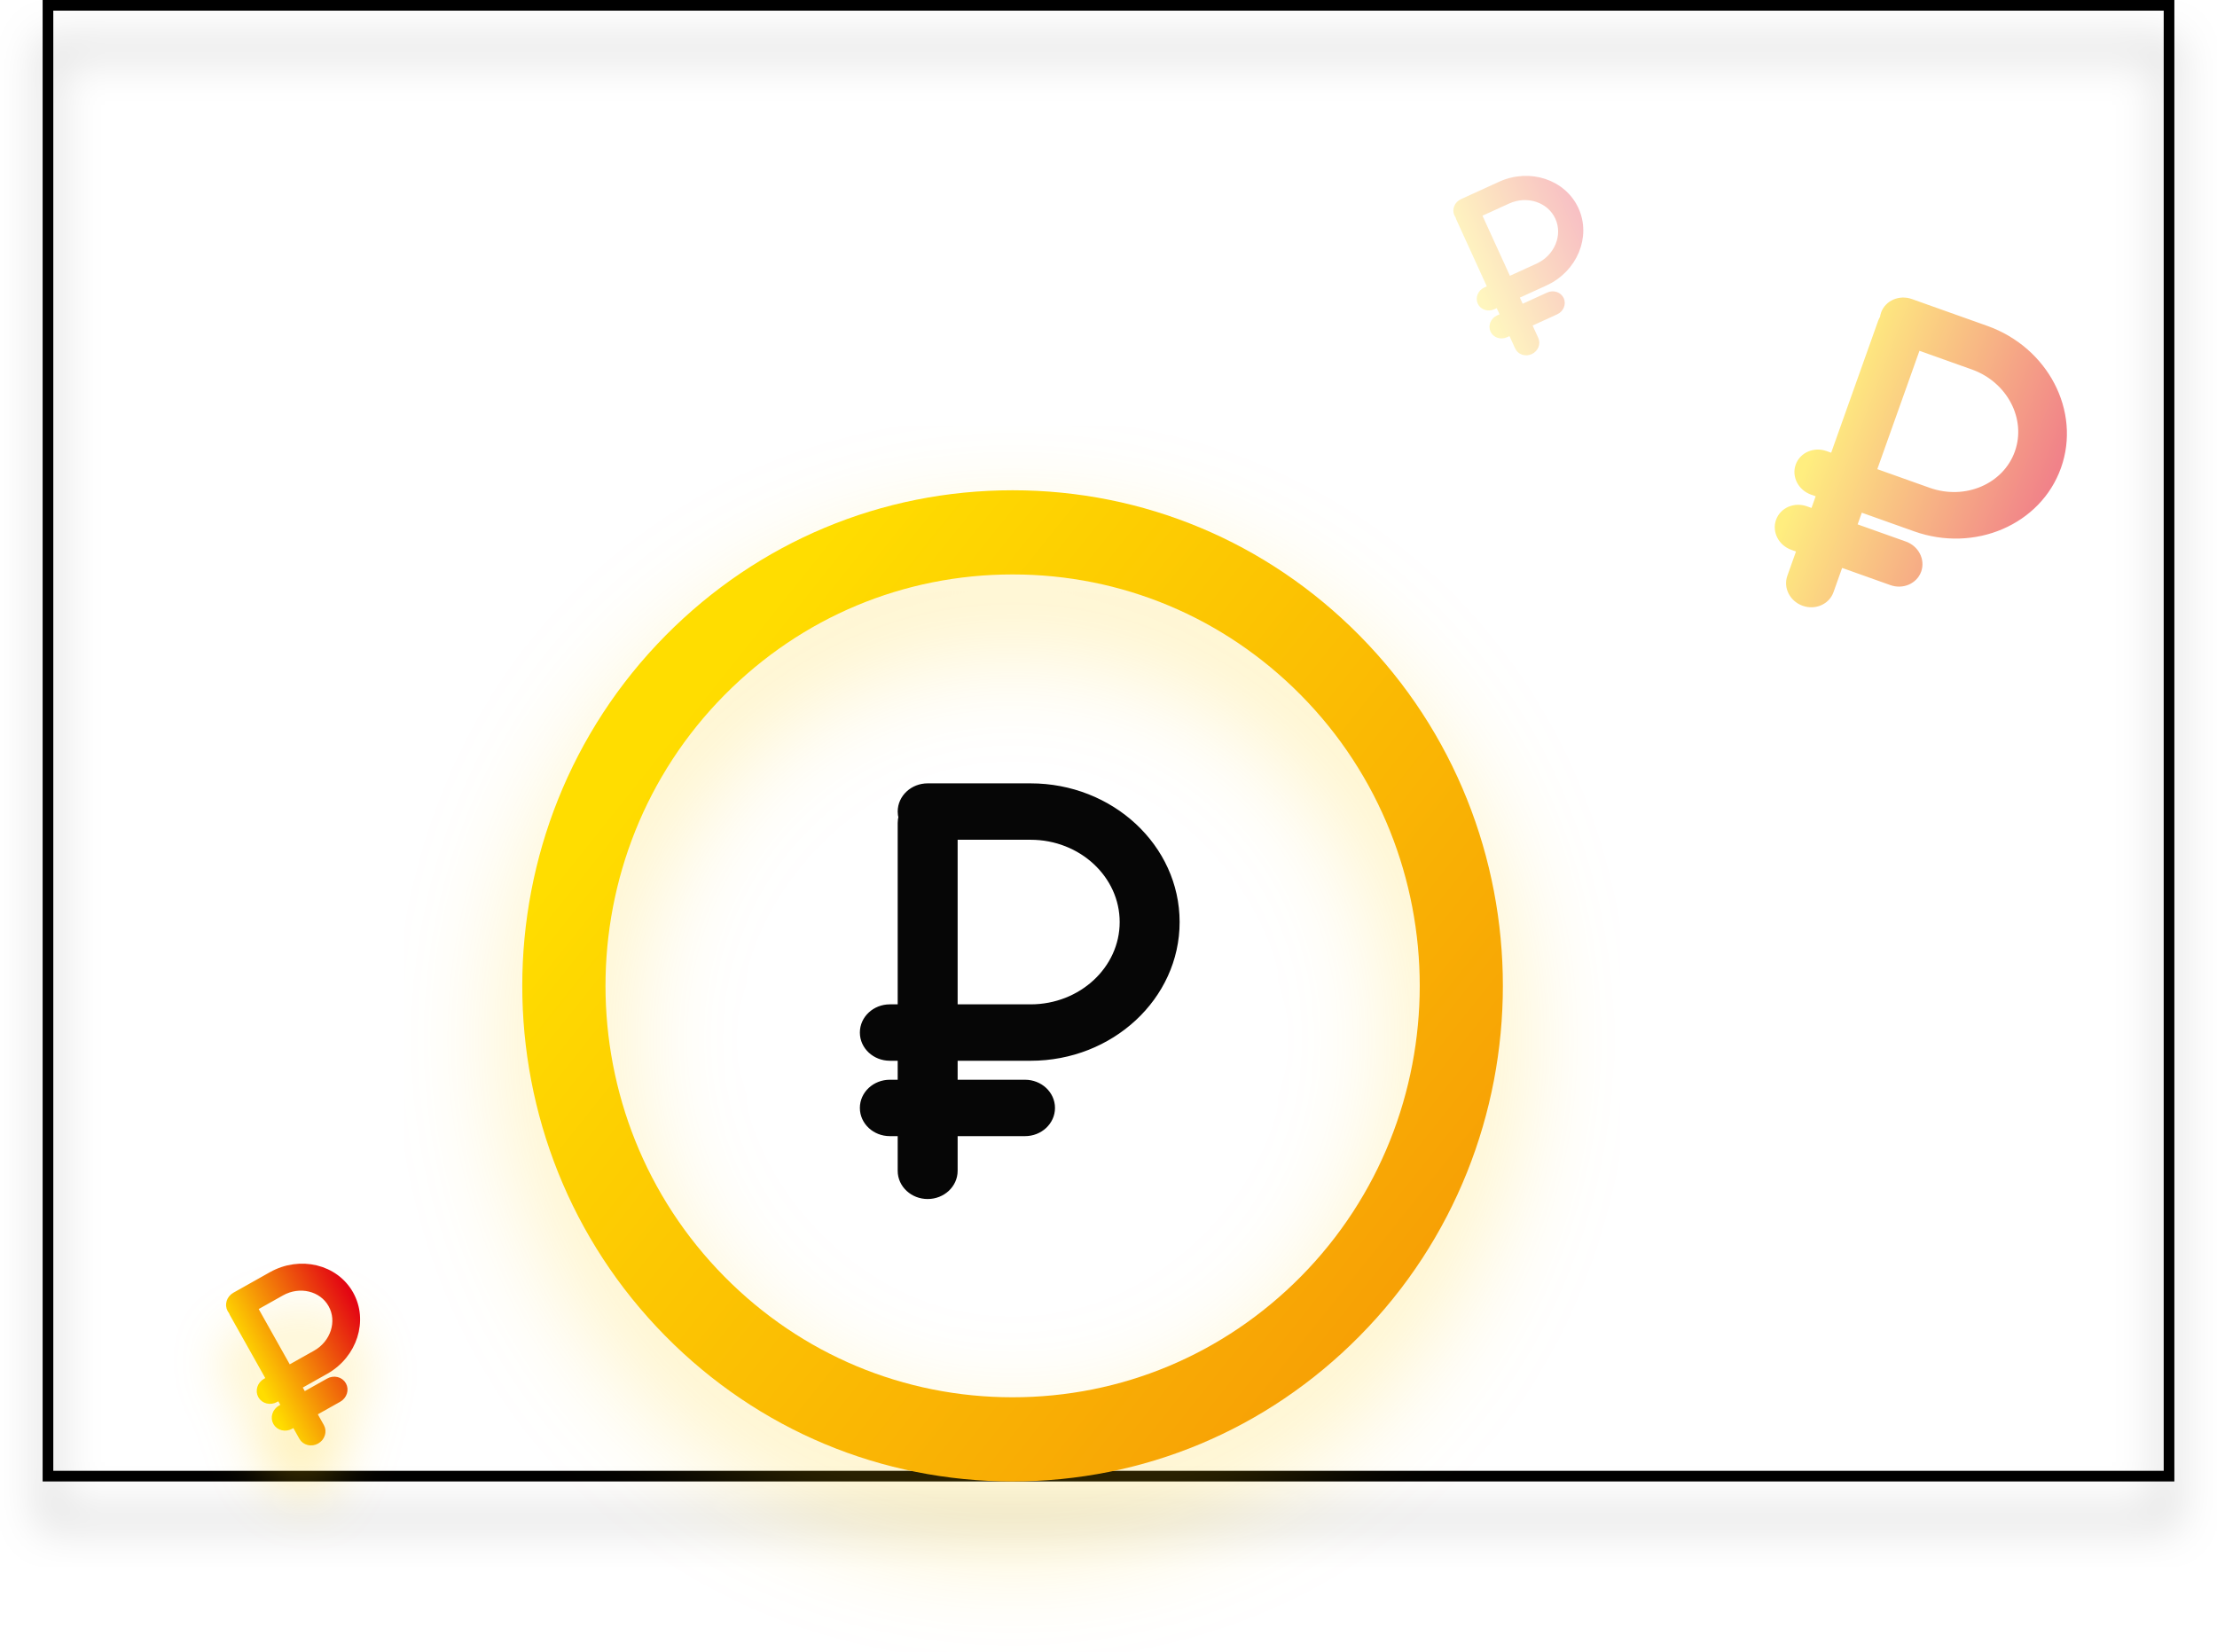
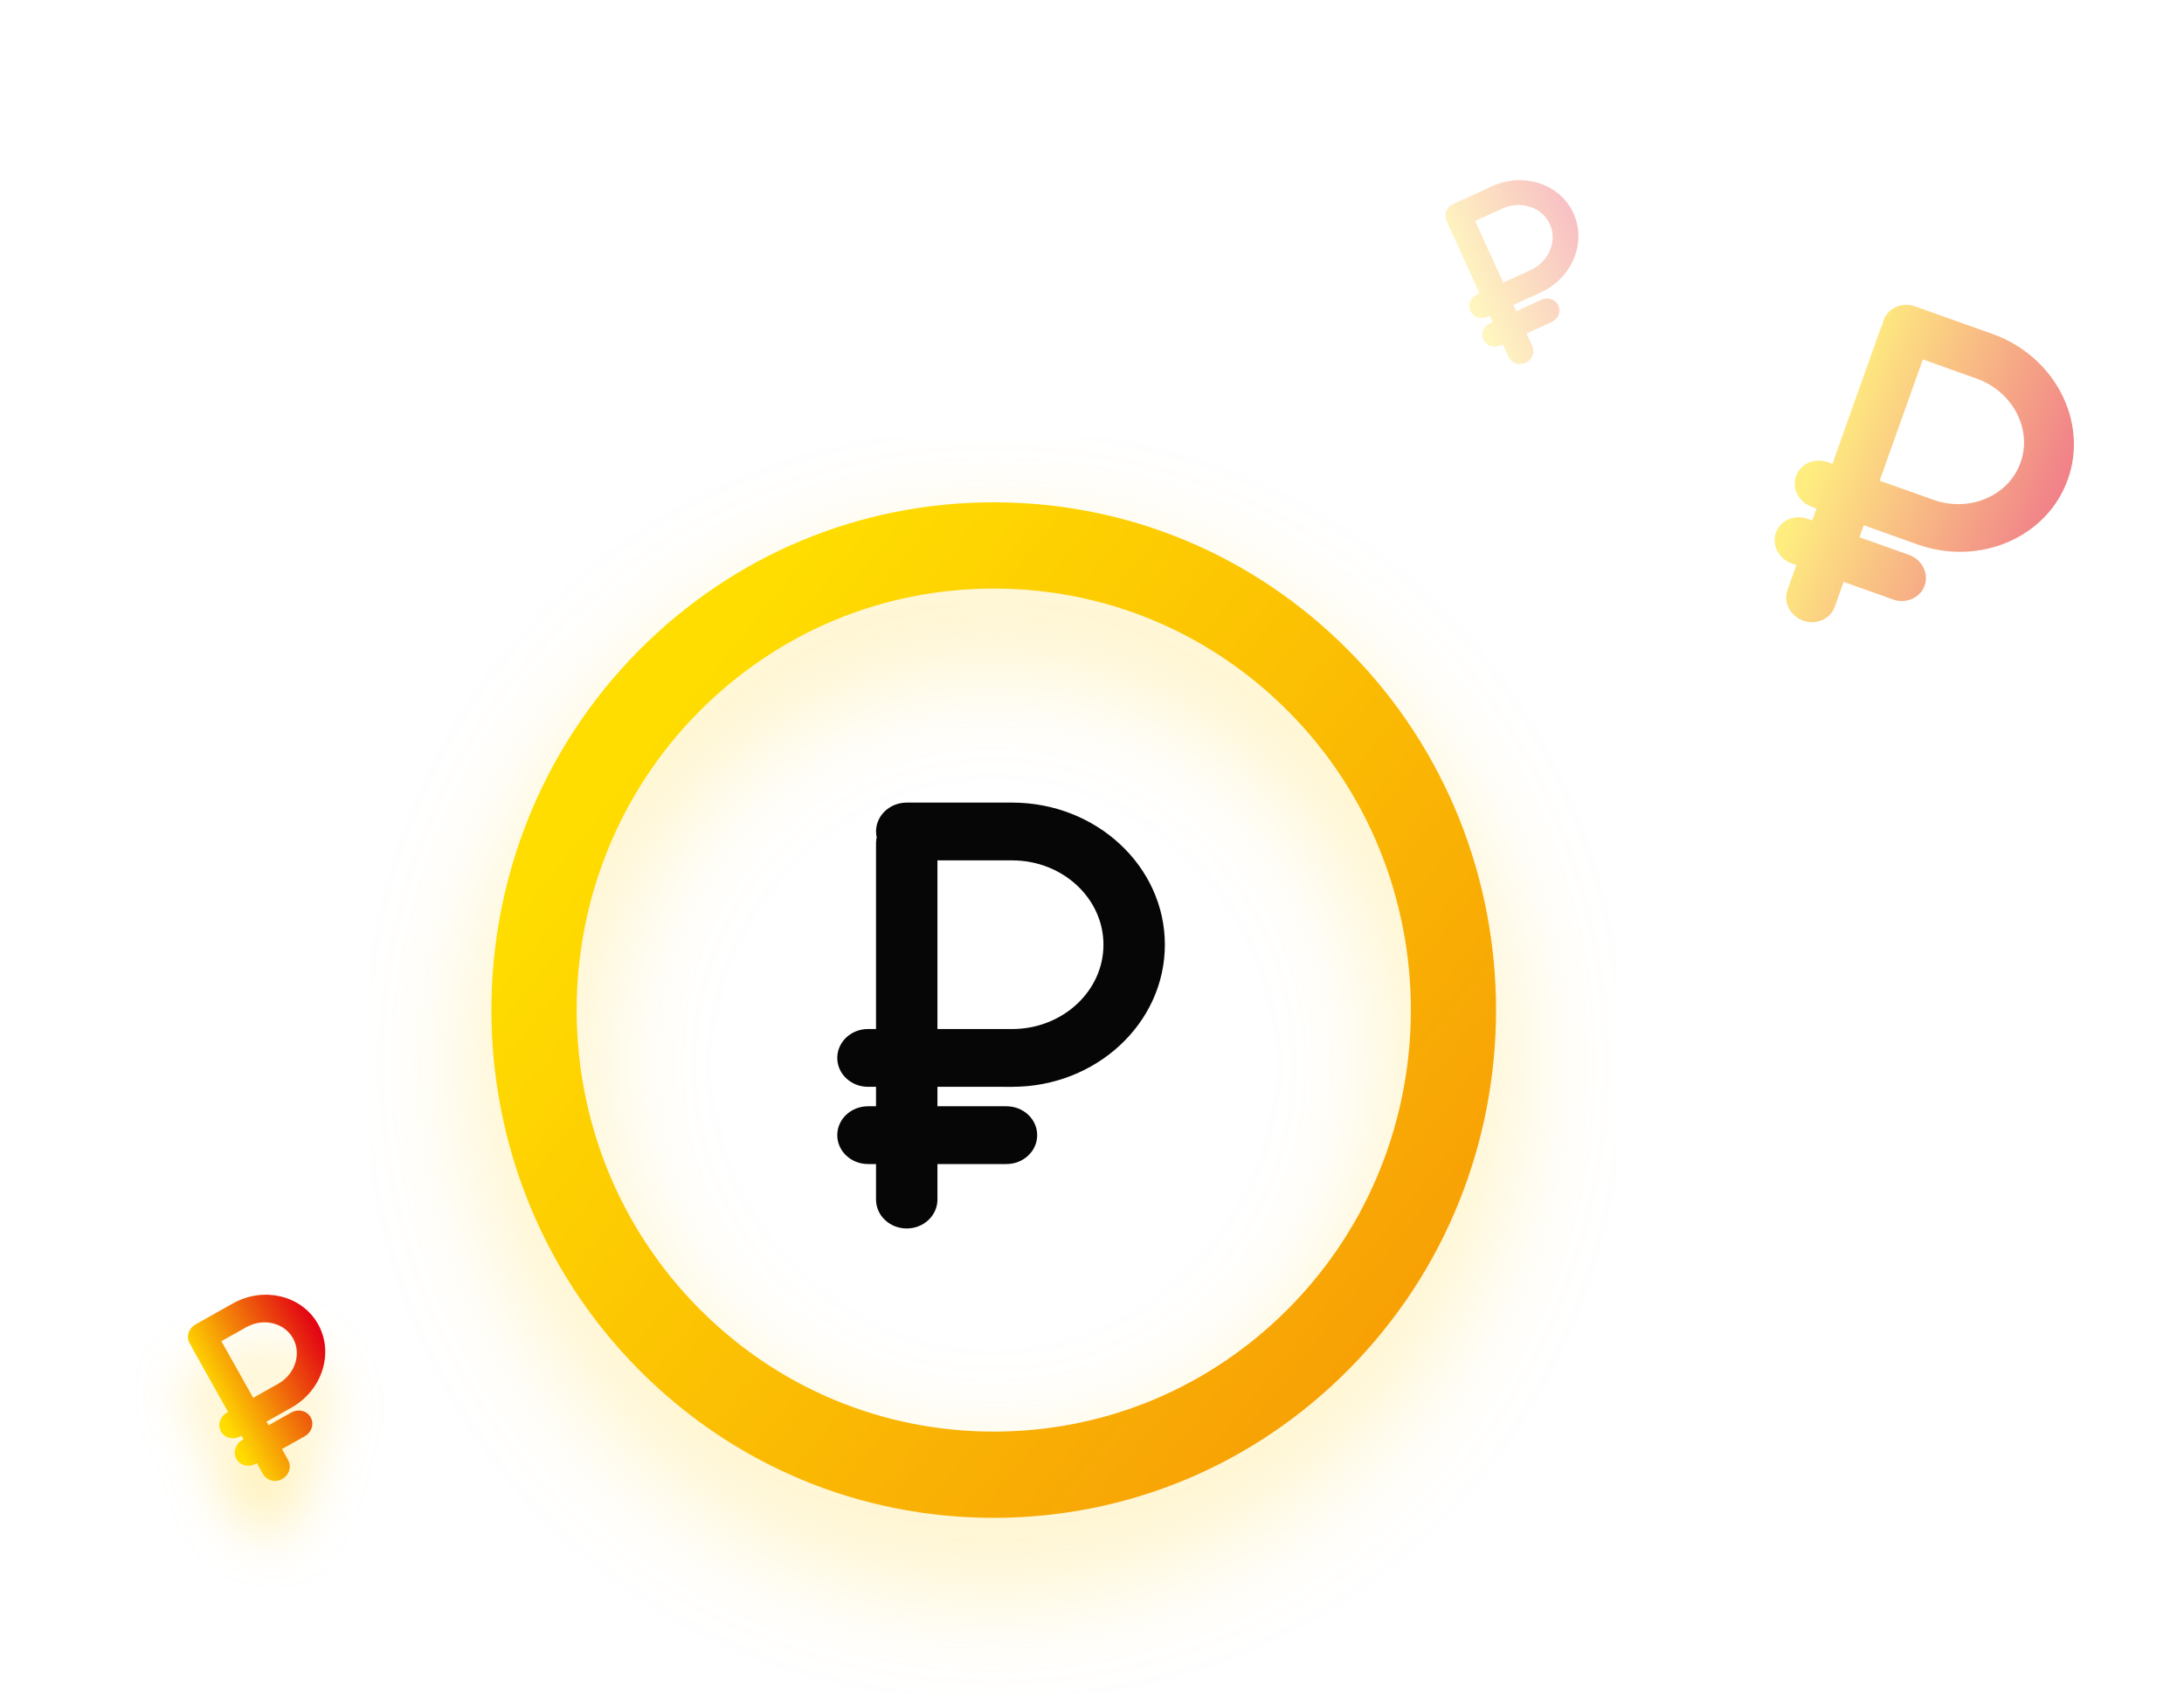
- <svg xmlns="http://www.w3.org/2000/svg" width="208" height="155" viewBox="0 0 208 155" fill="none">
+ <svg xmlns="http://www.w3.org/2000/svg" width="200" height="155" viewBox="0 0 200 155" fill="none">
  <g filter="url(#filter0_d)">
-     <rect x="4.5" y="0.5" width="199" height="138" stroke="black" />
+     <path d="M90.999 46C78.711 46 67.154 50.833 58.457 59.615C40.518 77.747 40.51 107.248 58.457 125.384C67.14 134.165 78.698 138.998 90.991 139C103.284 138.998 114.845 134.161 123.539 125.376C141.487 107.244 141.487 77.743 123.539 59.615C114.855 50.837 103.294 46 90.999 46ZM90.999 53.897H91.015C101.22 53.897 110.815 57.913 118.03 65.198C132.924 80.247 132.924 104.741 118.03 119.793C110.807 127.086 101.212 131.102 90.999 131.102C80.794 131.102 71.199 127.09 63.985 119.801C49.082 104.745 49.082 80.251 63.985 65.198C71.199 57.913 80.794 53.897 90.999 53.897Z" fill="url(#paint0_linear)" />
  </g>
-   <g filter="url(#filter1_d)">
-     <path d="M94.999 46C82.711 46 71.154 50.833 62.457 59.615C44.518 77.747 44.51 107.248 62.457 125.384C71.14 134.165 82.698 138.998 94.991 139C107.284 138.998 118.845 134.161 127.539 125.376C145.487 107.244 145.487 77.743 127.539 59.615C118.855 50.837 107.294 46 94.999 46ZM94.999 53.897H95.015C105.22 53.897 114.815 57.913 122.03 65.198C136.924 80.247 136.924 104.741 122.03 119.793C114.807 127.086 105.212 131.102 94.999 131.102C84.794 131.102 75.199 127.09 67.985 119.801C53.082 104.745 53.082 80.251 67.985 65.198C75.199 57.913 84.794 53.897 94.999 53.897Z" fill="url(#paint0_linear)" />
-   </g>
-   <mask id="mask0" mask-type="alpha" maskUnits="userSpaceOnUse" x="11" y="33" width="100" height="93">
-     <rect x="11" y="34" width="100" height="92" fill="url(#paint1_linear)" />
+   <mask id="mask0" mask-type="alpha" maskUnits="userSpaceOnUse" x="7" y="33" width="100" height="93">
+     <rect x="7" y="34" width="100" height="92" fill="url(#paint1_linear)" />
  </mask>
  <g mask="url(#mask0)">
-     <path d="M96.691 99.028C104.126 99.028 110.173 93.414 110.173 86.514C110.173 79.614 104.126 74 96.691 74H87.034C85.757 74 84.722 74.961 84.722 76.146C84.722 76.329 84.749 76.506 84.796 76.675C84.749 76.845 84.722 77.022 84.722 77.205V94.735H83.485C82.208 94.735 81.173 95.696 81.173 96.881C81.173 98.067 82.209 99.027 83.485 99.027H84.722V101.809H83.485C82.208 101.809 81.173 102.769 81.173 103.954C81.173 105.139 82.209 106.1 83.485 106.1H84.722V109.854C84.722 111.039 85.757 112 87.034 112C88.311 112 89.346 111.039 89.346 109.854V106.1H96.168C97.445 106.1 98.48 105.139 98.48 103.954C98.48 102.769 97.444 101.809 96.168 101.809H89.346V99.027L96.691 99.028ZM89.346 78.292H96.691C101.576 78.292 105.549 81.98 105.549 86.513C105.549 91.047 101.576 94.735 96.691 94.735H89.346V78.292Z" fill="#060606" stroke="#060606" />
+     <path d="M92.691 99.028C100.126 99.028 106.173 93.414 106.173 86.514C106.173 79.614 100.126 74 92.691 74H83.034C81.757 74 80.722 74.961 80.722 76.146C80.722 76.329 80.749 76.506 80.796 76.675C80.749 76.845 80.722 77.022 80.722 77.205V94.735H79.485C78.208 94.735 77.173 95.696 77.173 96.881C77.173 98.067 78.209 99.027 79.485 99.027H80.722V101.809H79.485C78.208 101.809 77.173 102.769 77.173 103.954C77.173 105.139 78.209 106.1 79.485 106.1H80.722V109.854C80.722 111.039 81.757 112 83.034 112C84.311 112 85.346 111.039 85.346 109.854V106.1H92.168C93.445 106.1 94.48 105.139 94.48 103.954C94.48 102.769 93.444 101.809 92.168 101.809H85.346V99.027L92.691 99.028ZM85.346 78.292H92.691C97.576 78.292 101.549 81.98 101.549 86.513C101.549 91.047 97.576 94.735 92.691 94.735H85.346V78.292Z" fill="#060606" stroke="#060606" />
  </g>
-   <path opacity="0.5" d="M179.752 49.383C185.198 51.322 191.093 48.787 192.893 43.733C194.693 38.678 191.727 32.987 186.281 31.048L179.207 28.529C178.271 28.195 177.262 28.63 176.953 29.498C176.905 29.632 176.879 29.768 176.869 29.905C176.79 30.017 176.724 30.14 176.677 30.274L172.104 43.116L171.198 42.793C170.262 42.46 169.253 42.894 168.944 43.762C168.635 44.631 169.143 45.604 170.078 45.937L170.984 46.26L170.258 48.298L169.352 47.975C168.417 47.642 167.408 48.076 167.099 48.944C166.79 49.812 167.297 50.786 168.233 51.119L169.139 51.442L168.16 54.192C167.85 55.06 168.358 56.034 169.293 56.367C170.229 56.7 171.238 56.266 171.547 55.398L172.526 52.648L177.524 54.428C178.459 54.761 179.468 54.327 179.777 53.459C180.086 52.591 179.578 51.617 178.643 51.283L173.646 49.504L174.371 47.466L179.752 49.383ZM179.78 32.276L185.162 34.193C188.74 35.467 190.689 39.205 189.506 42.526C188.323 45.847 184.45 47.513 180.872 46.238L175.491 44.322L179.78 32.276Z" fill="url(#paint2_linear)" stroke="url(#paint3_linear)" />
-   <path opacity="0.25" d="M144.986 26.557C147.741 25.3 149.033 22.196 147.866 19.638C146.699 17.081 143.507 16.023 140.752 17.281L137.172 18.915C136.699 19.131 136.478 19.662 136.678 20.101C136.709 20.169 136.749 20.23 136.795 20.285C136.807 20.356 136.827 20.426 136.858 20.494L139.823 26.991L139.365 27.201C138.891 27.416 138.67 27.948 138.871 28.387C139.072 28.826 139.618 29.007 140.091 28.791L140.549 28.582L141.02 29.613L140.561 29.822C140.088 30.038 139.867 30.569 140.068 31.009C140.268 31.448 140.814 31.629 141.288 31.413L141.746 31.204L142.381 32.595C142.582 33.034 143.128 33.215 143.601 32.999C144.074 32.783 144.295 32.252 144.095 31.813L143.46 30.421L145.988 29.267C146.462 29.051 146.683 28.52 146.482 28.081C146.282 27.642 145.735 27.461 145.262 27.677L142.734 28.831L142.263 27.8L144.986 26.557ZM138.755 20.114L141.478 18.872C143.288 18.045 145.385 18.74 146.152 20.42C146.919 22.101 146.07 24.14 144.26 24.966L141.537 26.209L138.755 20.114Z" fill="url(#paint4_linear)" stroke="url(#paint5_linear)" stroke-width="0.5" />
-   <g filter="url(#filter2_d)">
-     <path d="M30.506 128.58C33.147 127.097 34.175 123.896 32.799 121.445C31.422 118.994 28.153 118.207 25.512 119.69L22.082 121.617C21.628 121.871 21.452 122.419 21.689 122.84C21.725 122.905 21.77 122.963 21.821 123.014C21.838 123.083 21.864 123.152 21.9 123.217L25.398 129.444L24.958 129.691C24.505 129.945 24.329 130.493 24.565 130.914C24.802 131.335 25.361 131.47 25.815 131.215L26.254 130.968L26.809 131.956L26.37 132.203C25.916 132.458 25.74 133.006 25.977 133.427C26.213 133.848 26.773 133.983 27.226 133.728L27.665 133.481L28.414 134.814C28.651 135.236 29.21 135.37 29.664 135.115C30.117 134.861 30.293 134.313 30.057 133.892L29.308 132.558L31.731 131.197C32.185 130.943 32.361 130.395 32.124 129.974C31.888 129.553 31.328 129.418 30.875 129.673L28.452 131.034L27.897 130.046L30.506 128.58ZM23.76 122.68L26.369 121.215C28.104 120.24 30.251 120.757 31.156 122.368C32.06 123.978 31.385 126.081 29.65 127.056L27.04 128.521L23.76 122.68Z" fill="url(#paint6_linear)" />
-     <path d="M30.506 128.58C33.147 127.097 34.175 123.896 32.799 121.445C31.422 118.994 28.153 118.207 25.512 119.69L22.082 121.617C21.628 121.871 21.452 122.419 21.689 122.84C21.725 122.905 21.77 122.963 21.821 123.014C21.838 123.083 21.864 123.152 21.9 123.217L25.398 129.444L24.958 129.691C24.505 129.945 24.329 130.493 24.565 130.914C24.802 131.335 25.361 131.47 25.815 131.215L26.254 130.968L26.809 131.956L26.37 132.203C25.916 132.458 25.74 133.006 25.977 133.427C26.213 133.848 26.773 133.983 27.226 133.728L27.665 133.481L28.414 134.814C28.651 135.236 29.21 135.37 29.664 135.115C30.117 134.861 30.293 134.313 30.057 133.892L29.308 132.558L31.731 131.197C32.185 130.943 32.361 130.395 32.124 129.974C31.888 129.553 31.328 129.418 30.875 129.673L28.452 131.034L27.897 130.046L30.506 128.58ZM23.76 122.68L26.369 121.215C28.104 120.24 30.251 120.757 31.156 122.368C32.06 123.978 31.385 126.081 29.65 127.056L27.04 128.521L23.76 122.68Z" stroke="url(#paint7_linear)" stroke-width="0.75" />
+   <path opacity="0.5" d="M175.752 49.383C181.198 51.322 187.093 48.787 188.893 43.733C190.693 38.678 187.727 32.987 182.281 31.048L175.207 28.529C174.271 28.195 173.262 28.63 172.953 29.498C172.905 29.632 172.879 29.768 172.869 29.905C172.79 30.017 172.724 30.14 172.677 30.274L168.104 43.116L167.198 42.793C166.262 42.46 165.253 42.894 164.944 43.762C164.635 44.631 165.143 45.604 166.078 45.937L166.984 46.26L166.258 48.298L165.352 47.975C164.417 47.642 163.408 48.076 163.099 48.944C162.79 49.812 163.297 50.786 164.233 51.119L165.139 51.442L164.16 54.192C163.85 55.06 164.358 56.034 165.293 56.367C166.229 56.7 167.238 56.266 167.547 55.398L168.526 52.648L173.524 54.428C174.459 54.761 175.468 54.327 175.777 53.459C176.086 52.591 175.578 51.617 174.643 51.283L169.646 49.504L170.371 47.466L175.752 49.383ZM175.78 32.276L181.162 34.193C184.74 35.467 186.689 39.205 185.506 42.526C184.323 45.847 180.45 47.513 176.872 46.238L171.491 44.322L175.78 32.276Z" fill="url(#paint2_linear)" stroke="url(#paint3_linear)" />
+   <path opacity="0.25" d="M140.986 26.557C143.741 25.3 145.033 22.196 143.866 19.638C142.699 17.081 139.507 16.023 136.752 17.281L133.172 18.915C132.699 19.131 132.478 19.662 132.678 20.101C132.709 20.169 132.749 20.23 132.795 20.285C132.807 20.356 132.827 20.426 132.858 20.494L135.823 26.991L135.365 27.201C134.891 27.416 134.67 27.948 134.871 28.387C135.072 28.826 135.618 29.007 136.091 28.791L136.549 28.582L137.02 29.613L136.561 29.822C136.088 30.038 135.867 30.569 136.068 31.009C136.268 31.448 136.814 31.629 137.288 31.413L137.746 31.204L138.381 32.595C138.582 33.034 139.128 33.215 139.601 32.999C140.074 32.783 140.295 32.252 140.095 31.813L139.46 30.421L141.988 29.267C142.462 29.051 142.683 28.52 142.482 28.081C142.282 27.642 141.735 27.461 141.262 27.677L138.734 28.831L138.263 27.8L140.986 26.557ZM134.755 20.114L137.478 18.872C139.288 18.045 141.385 18.74 142.152 20.42C142.919 22.101 142.07 24.14 140.26 24.966L137.537 26.209L134.755 20.114Z" fill="url(#paint4_linear)" stroke="url(#paint5_linear)" stroke-width="0.5" />
+   <g filter="url(#filter1_d)">
+     <path d="M26.506 128.58C29.147 127.097 30.175 123.896 28.799 121.445C27.422 118.994 24.153 118.207 21.512 119.69L18.082 121.617C17.628 121.871 17.452 122.419 17.689 122.84C17.725 122.905 17.77 122.963 17.821 123.014C17.838 123.083 17.864 123.152 17.9 123.217L21.398 129.444L20.958 129.691C20.505 129.945 20.329 130.493 20.565 130.914C20.802 131.335 21.361 131.47 21.815 131.215L22.254 130.968L22.809 131.956L22.37 132.203C21.916 132.458 21.74 133.006 21.977 133.427C22.213 133.848 22.773 133.983 23.226 133.728L23.665 133.481L24.414 134.814C24.651 135.236 25.21 135.37 25.664 135.115C26.117 134.861 26.293 134.313 26.057 133.892L25.308 132.558L27.731 131.197C28.185 130.943 28.361 130.395 28.124 129.974C27.888 129.553 27.328 129.418 26.875 129.673L24.452 131.034L23.897 130.046L26.506 128.58ZM19.76 122.68L22.369 121.215C24.104 120.24 26.251 120.757 27.156 122.368C28.061 123.978 27.385 126.081 25.65 127.056L23.04 128.521L19.76 122.68Z" fill="url(#paint6_linear)" />
+     <path d="M26.506 128.58C29.147 127.097 30.175 123.896 28.799 121.445C27.422 118.994 24.153 118.207 21.512 119.69L18.082 121.617C17.628 121.871 17.452 122.419 17.689 122.84C17.725 122.905 17.77 122.963 17.821 123.014C17.838 123.083 17.864 123.152 17.9 123.217L21.398 129.444L20.958 129.691C20.505 129.945 20.329 130.493 20.565 130.914C20.802 131.335 21.361 131.47 21.815 131.215L22.254 130.968L22.809 131.956L22.37 132.203C21.916 132.458 21.74 133.006 21.977 133.427C22.213 133.848 22.773 133.983 23.226 133.728L23.665 133.481L24.414 134.814C24.651 135.236 25.21 135.37 25.664 135.115C26.117 134.861 26.293 134.313 26.057 133.892L25.308 132.558L27.731 131.197C28.185 130.943 28.361 130.395 28.124 129.974C27.888 129.553 27.328 129.418 26.875 129.673L24.452 131.034L23.897 130.046L26.506 128.58ZM19.76 122.68L22.369 121.215C24.104 120.24 26.251 120.757 27.156 122.368C28.061 123.978 27.385 126.081 25.65 127.056L23.04 128.521L19.76 122.68Z" stroke="url(#paint7_linear)" stroke-width="0.75" />
  </g>
  <defs>
-     <filter id="filter0_d" x="0" y="0" width="208" height="147" filterUnits="userSpaceOnUse" color-interpolation-filters="sRGB">
-       <feFlood flood-opacity="0" result="BackgroundImageFix" />
-       <feColorMatrix in="SourceAlpha" type="matrix" values="0 0 0 0 0 0 0 0 0 0 0 0 0 0 0 0 0 0 127 0" />
-       <feOffset dy="4" />
-       <feGaussianBlur stdDeviation="2" />
-       <feColorMatrix type="matrix" values="0 0 0 0 0 0 0 0 0 0 0 0 0 0 0 0 0 0 0.25 0" />
-       <feBlend mode="normal" in2="BackgroundImageFix" result="effect1_dropShadow" />
-       <feBlend mode="normal" in="SourceGraphic" in2="effect1_dropShadow" result="shape" />
-     </filter>
-     <filter id="filter1_d" x="38" y="40" width="114" height="115" filterUnits="userSpaceOnUse" color-interpolation-filters="sRGB">
+     <filter id="filter0_d" x="34" y="40" width="114" height="115" filterUnits="userSpaceOnUse" color-interpolation-filters="sRGB">
      <feFlood flood-opacity="0" result="BackgroundImageFix" />
      <feColorMatrix in="SourceAlpha" type="matrix" values="0 0 0 0 0 0 0 0 0 0 0 0 0 0 0 0 0 0 127 0" />
      <feOffset dy="5" />
      <feGaussianBlur stdDeviation="5.5" />
      <feColorMatrix type="matrix" values="0 0 0 0 1 0 0 0 0 0.8 0 0 0 0 0 0 0 0 0.3 0" />
      <feBlend mode="normal" in2="BackgroundImageFix" result="effect1_dropShadow" />
      <feBlend mode="normal" in="SourceGraphic" in2="effect1_dropShadow" result="shape" />
    </filter>
-     <filter id="filter2_d" x="14.489" y="116.489" width="28.905" height="30.306" filterUnits="userSpaceOnUse" color-interpolation-filters="sRGB">
+     <filter id="filter1_d" x="10.489" y="116.489" width="28.905" height="30.306" filterUnits="userSpaceOnUse" color-interpolation-filters="sRGB">
      <feFlood flood-opacity="0" result="BackgroundImageFix" />
      <feColorMatrix in="SourceAlpha" type="matrix" values="0 0 0 0 0 0 0 0 0 0 0 0 0 0 0 0 0 0 127 0" />
      <feOffset dy="5" />
      <feGaussianBlur stdDeviation="2.5" />
      <feColorMatrix type="matrix" values="0 0 0 0 1 0 0 0 0 0.8 0 0 0 0 0 0 0 0 0.3 0" />
      <feBlend mode="normal" in2="BackgroundImageFix" result="effect1_dropShadow" />
      <feBlend mode="normal" in="SourceGraphic" in2="effect1_dropShadow" result="shape" />
    </filter>
-     <linearGradient id="paint0_linear" x1="51.324" y1="82.982" x2="291.052" y2="274.566" gradientUnits="userSpaceOnUse">
+     <linearGradient id="paint0_linear" x1="47.324" y1="82.982" x2="287.052" y2="274.566" gradientUnits="userSpaceOnUse">
      <stop stop-color="#FFDD00" />
      <stop offset="1" stop-color="#E30613" />
    </linearGradient>
-     <linearGradient id="paint1_linear" x1="13.526" y1="70.584" x2="256.114" y2="-144.472" gradientUnits="userSpaceOnUse">
+     <linearGradient id="paint1_linear" x1="9.526" y1="70.584" x2="252.114" y2="-144.472" gradientUnits="userSpaceOnUse">
      <stop stop-color="#FFDD00" />
      <stop offset="1" stop-color="#E30613" />
    </linearGradient>
-     <linearGradient id="paint2_linear" x1="171.508" y1="38.261" x2="192.035" y2="46.122" gradientUnits="userSpaceOnUse">
+     <linearGradient id="paint2_linear" x1="167.508" y1="38.261" x2="188.035" y2="46.122" gradientUnits="userSpaceOnUse">
      <stop stop-color="#FFDD00" />
      <stop offset="1" stop-color="#E30613" />
    </linearGradient>
-     <linearGradient id="paint3_linear" x1="171.508" y1="38.261" x2="192.035" y2="46.122" gradientUnits="userSpaceOnUse">
+     <linearGradient id="paint3_linear" x1="167.508" y1="38.261" x2="188.035" y2="46.122" gradientUnits="userSpaceOnUse">
      <stop stop-color="#FFDD00" />
      <stop offset="1" stop-color="#E30613" />
    </linearGradient>
-     <linearGradient id="paint4_linear" x1="137.828" y1="25.383" x2="148.415" y2="20.85" gradientUnits="userSpaceOnUse">
+     <linearGradient id="paint4_linear" x1="133.828" y1="25.383" x2="144.415" y2="20.85" gradientUnits="userSpaceOnUse">
      <stop stop-color="#FFDD00" />
      <stop offset="1" stop-color="#E30613" />
    </linearGradient>
-     <linearGradient id="paint5_linear" x1="137.828" y1="25.383" x2="148.415" y2="20.85" gradientUnits="userSpaceOnUse">
+     <linearGradient id="paint5_linear" x1="133.828" y1="25.383" x2="144.415" y2="20.85" gradientUnits="userSpaceOnUse">
      <stop stop-color="#FFDD00" />
      <stop offset="1" stop-color="#E30613" />
    </linearGradient>
-     <linearGradient id="paint6_linear" x1="23.275" y1="128.008" x2="33.447" y2="122.607" gradientUnits="userSpaceOnUse">
+     <linearGradient id="paint6_linear" x1="19.275" y1="128.008" x2="29.447" y2="122.607" gradientUnits="userSpaceOnUse">
      <stop stop-color="#FFDD00" />
      <stop offset="1" stop-color="#E30613" />
    </linearGradient>
-     <linearGradient id="paint7_linear" x1="23.275" y1="128.008" x2="33.447" y2="122.607" gradientUnits="userSpaceOnUse">
+     <linearGradient id="paint7_linear" x1="19.275" y1="128.008" x2="29.447" y2="122.607" gradientUnits="userSpaceOnUse">
      <stop stop-color="#FFDD00" />
      <stop offset="1" stop-color="#E30613" />
    </linearGradient>
  </defs>
</svg>
